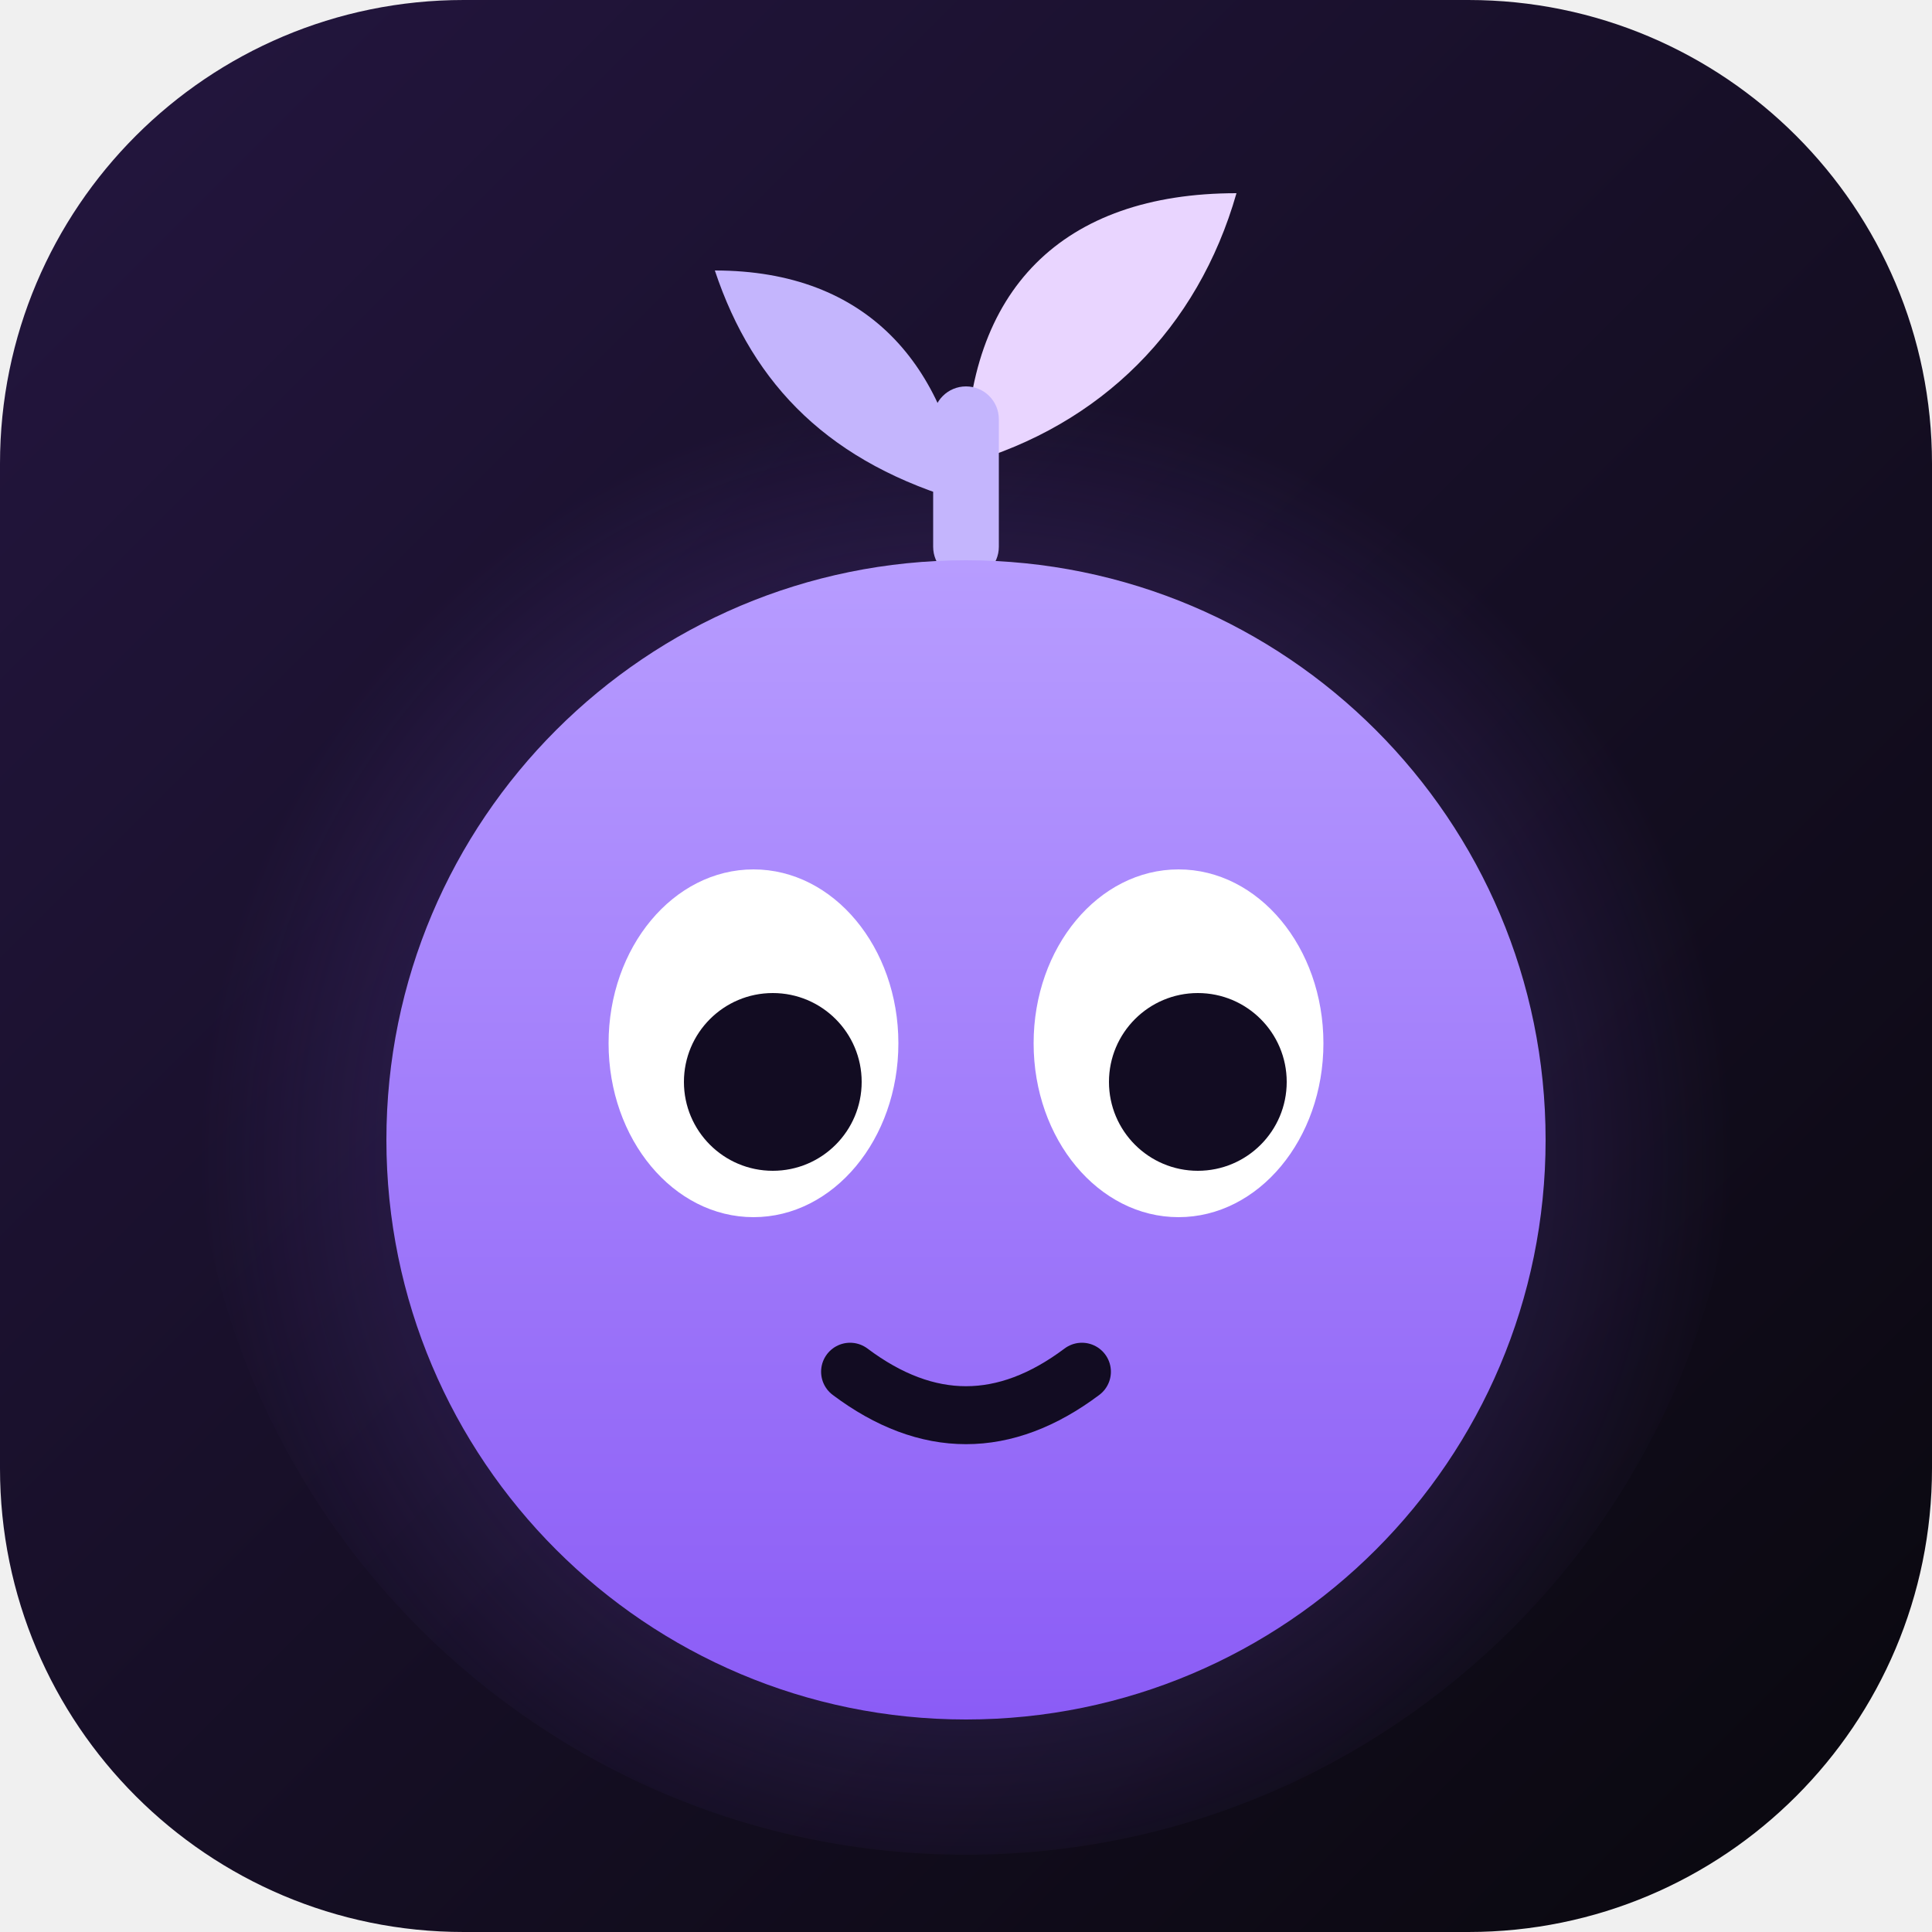
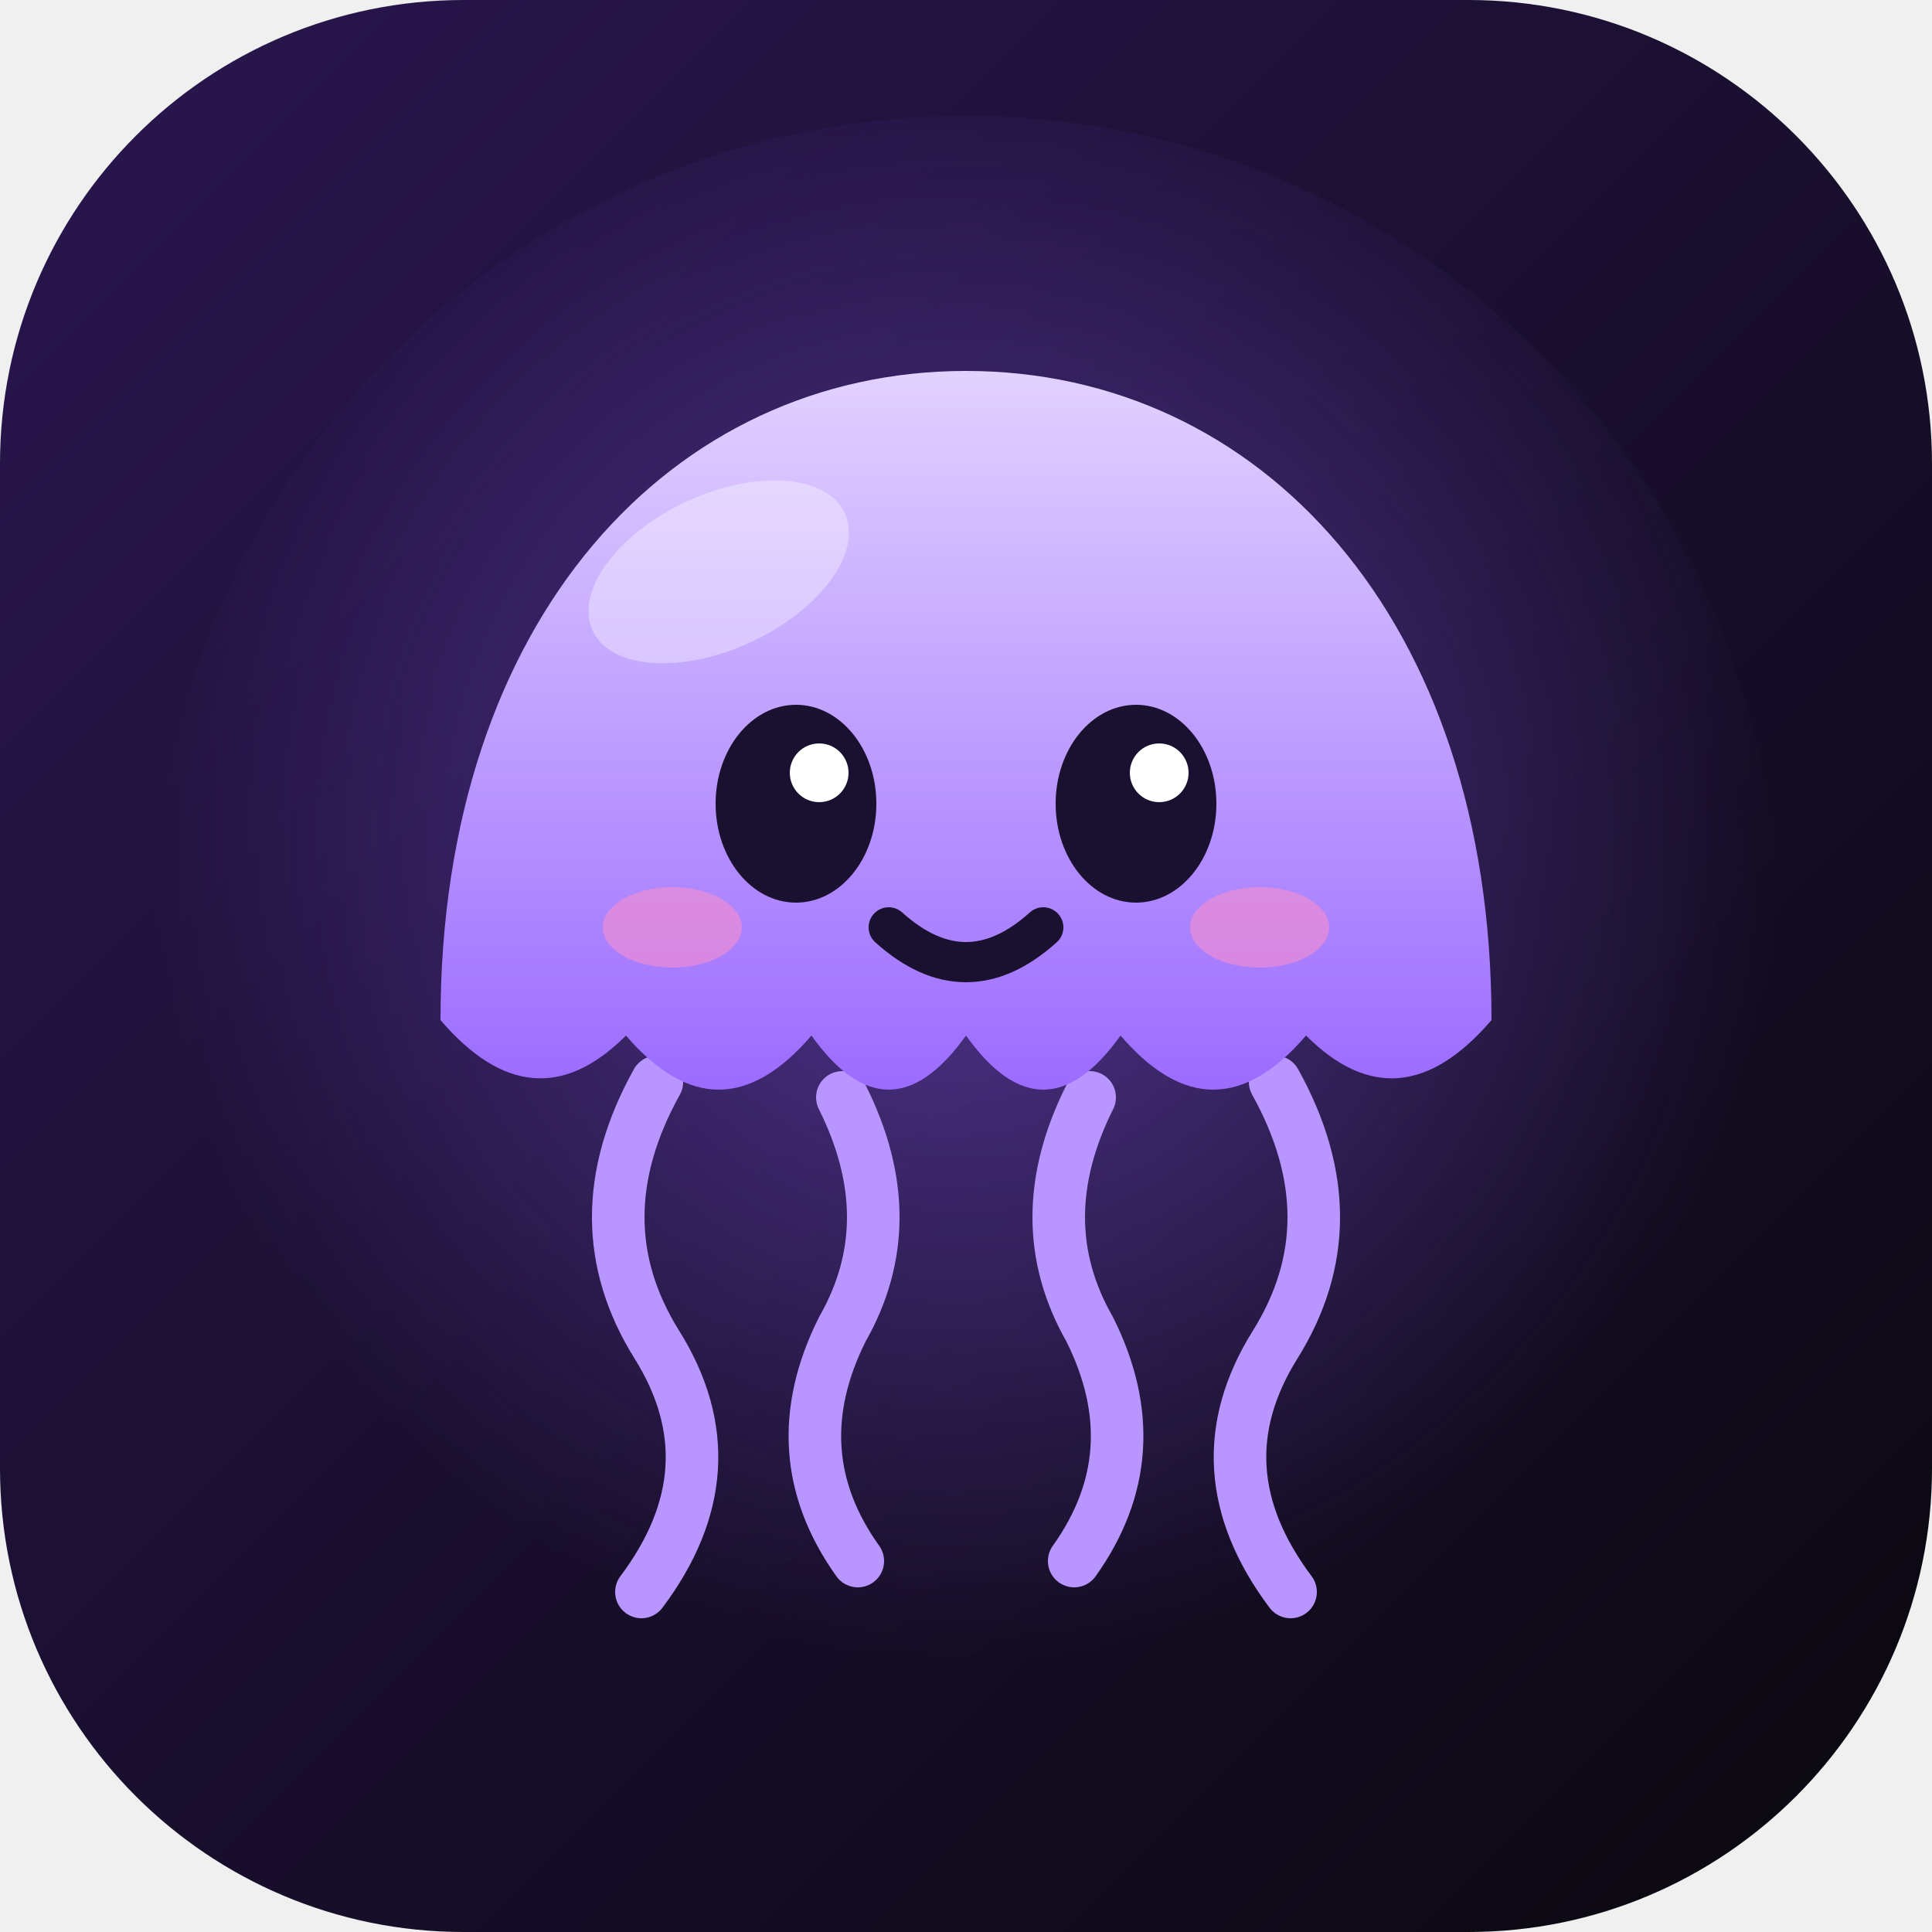
<svg xmlns="http://www.w3.org/2000/svg" viewBox="0 0 100 100">
  <defs>
    <linearGradient id="bg" x1="0" y1="0" x2="1" y2="1">
-       <stop offset="0" stop-color="#241640" />
+       <stop offset="0" stop-color="#2a1650" />
      <stop offset="1" stop-color="#09080d" />
    </linearGradient>
-     <radialGradient id="glow" cx=".5" cy=".55" r=".5">
-       <stop offset="0" stop-color="#8b5cf6" stop-opacity=".45" />
+     <radialGradient id="glow" cx=".5" cy=".45" r=".5">
+       <stop offset="0" stop-color="#8b5cf6" stop-opacity=".5" />
      <stop offset="1" stop-color="#8b5cf6" stop-opacity="0" />
    </radialGradient>
-     <linearGradient id="body" x1="0" y1="0" x2="0" y2="1">
-       <stop offset="0" stop-color="#b79cff" />
-       <stop offset="1" stop-color="#8b5cf6" />
+     <linearGradient id="b" x1="0" y1="0" x2="0" y2="1">
+       <stop offset="0" stop-color="#e2d2ff" />
+       <stop offset="1" stop-color="#9b6bff" />
    </linearGradient>
  </defs>
  <rect width="100" height="100" rx="24" fill="url(#bg)" />
-   <circle cx="50" cy="56" r="40" fill="url(#glow)" />
-   <path d="M50 24 C50 15 55 10 64 10 C62 17 57 22 50 24Z" fill="#e9d5ff" />
-   <path d="M50 26 C49 19 45 14 37 14 C39 20 43 24 50 26Z" fill="#c4b5fd" />
-   <rect x="48.3" y="20" width="3.4" height="10" rx="1.7" fill="#c4b5fd" />
-   <circle cx="50" cy="59" r="30" fill="url(#body)" />
-   <ellipse cx="39" cy="54" rx="7.5" ry="9" fill="#fff" />
-   <ellipse cx="61" cy="54" rx="7.5" ry="9" fill="#fff" />
-   <circle cx="40" cy="56" r="4.6" fill="#120c22" />
-   <circle cx="62" cy="56" r="4.6" fill="#120c22" />
-   <path d="M44 71 Q50 75.5 56 71" stroke="#120c22" stroke-width="3" fill="none" stroke-linecap="round" />
+   <circle cx="50" cy="48" r="42" fill="url(#glow)" />
+   <g transform="translate(10 8) scale(.8)">
+     <g stroke="#b996ff" stroke-width="3.4" fill="none" stroke-linecap="round">
+       <path d="M30 60 q-5 9 0 17 q5 8 -1 16" />
+       <path d="M42 61 q4 8 0 15 q-4 8 1 15" />
+       <path d="M58 61 q-4 8 0 15 q4 8 -1 15" />
+       <path d="M70 60 q5 9 0 17 q-5 8 1 16" />
+     </g>
+     <path d="M16 56 C16 30 31 14 50 14 C69 14 84 30 84 56 Q78 63 72 57 Q66 64 60 57 Q55 64 50 57 Q45 64 40 57 Q34 64 28 57 Q22 63 16 56 Z" fill="url(#b)" />
+     <ellipse cx="34" cy="27" rx="9" ry="5" fill="#fff" opacity=".35" transform="rotate(-25 34 27)" />
+     <ellipse cx="39" cy="42" rx="5.2" ry="6.4" fill="#1a1030" />
+     <ellipse cx="61" cy="42" rx="5.2" ry="6.4" fill="#1a1030" />
+     <circle cx="40.5" cy="40" r="1.9" fill="#fff" />
+     <circle cx="62.5" cy="40" r="1.9" fill="#fff" />
+     <ellipse cx="31" cy="50" rx="4.5" ry="2.6" fill="#ff8fc8" opacity=".55" />
+     <ellipse cx="69" cy="50" rx="4.5" ry="2.6" fill="#ff8fc8" opacity=".55" />
+     <path d="M45 50 Q50 54.5 55 50" stroke="#1a1030" stroke-width="2.6" fill="none" stroke-linecap="round" />
+   </g>
</svg>
